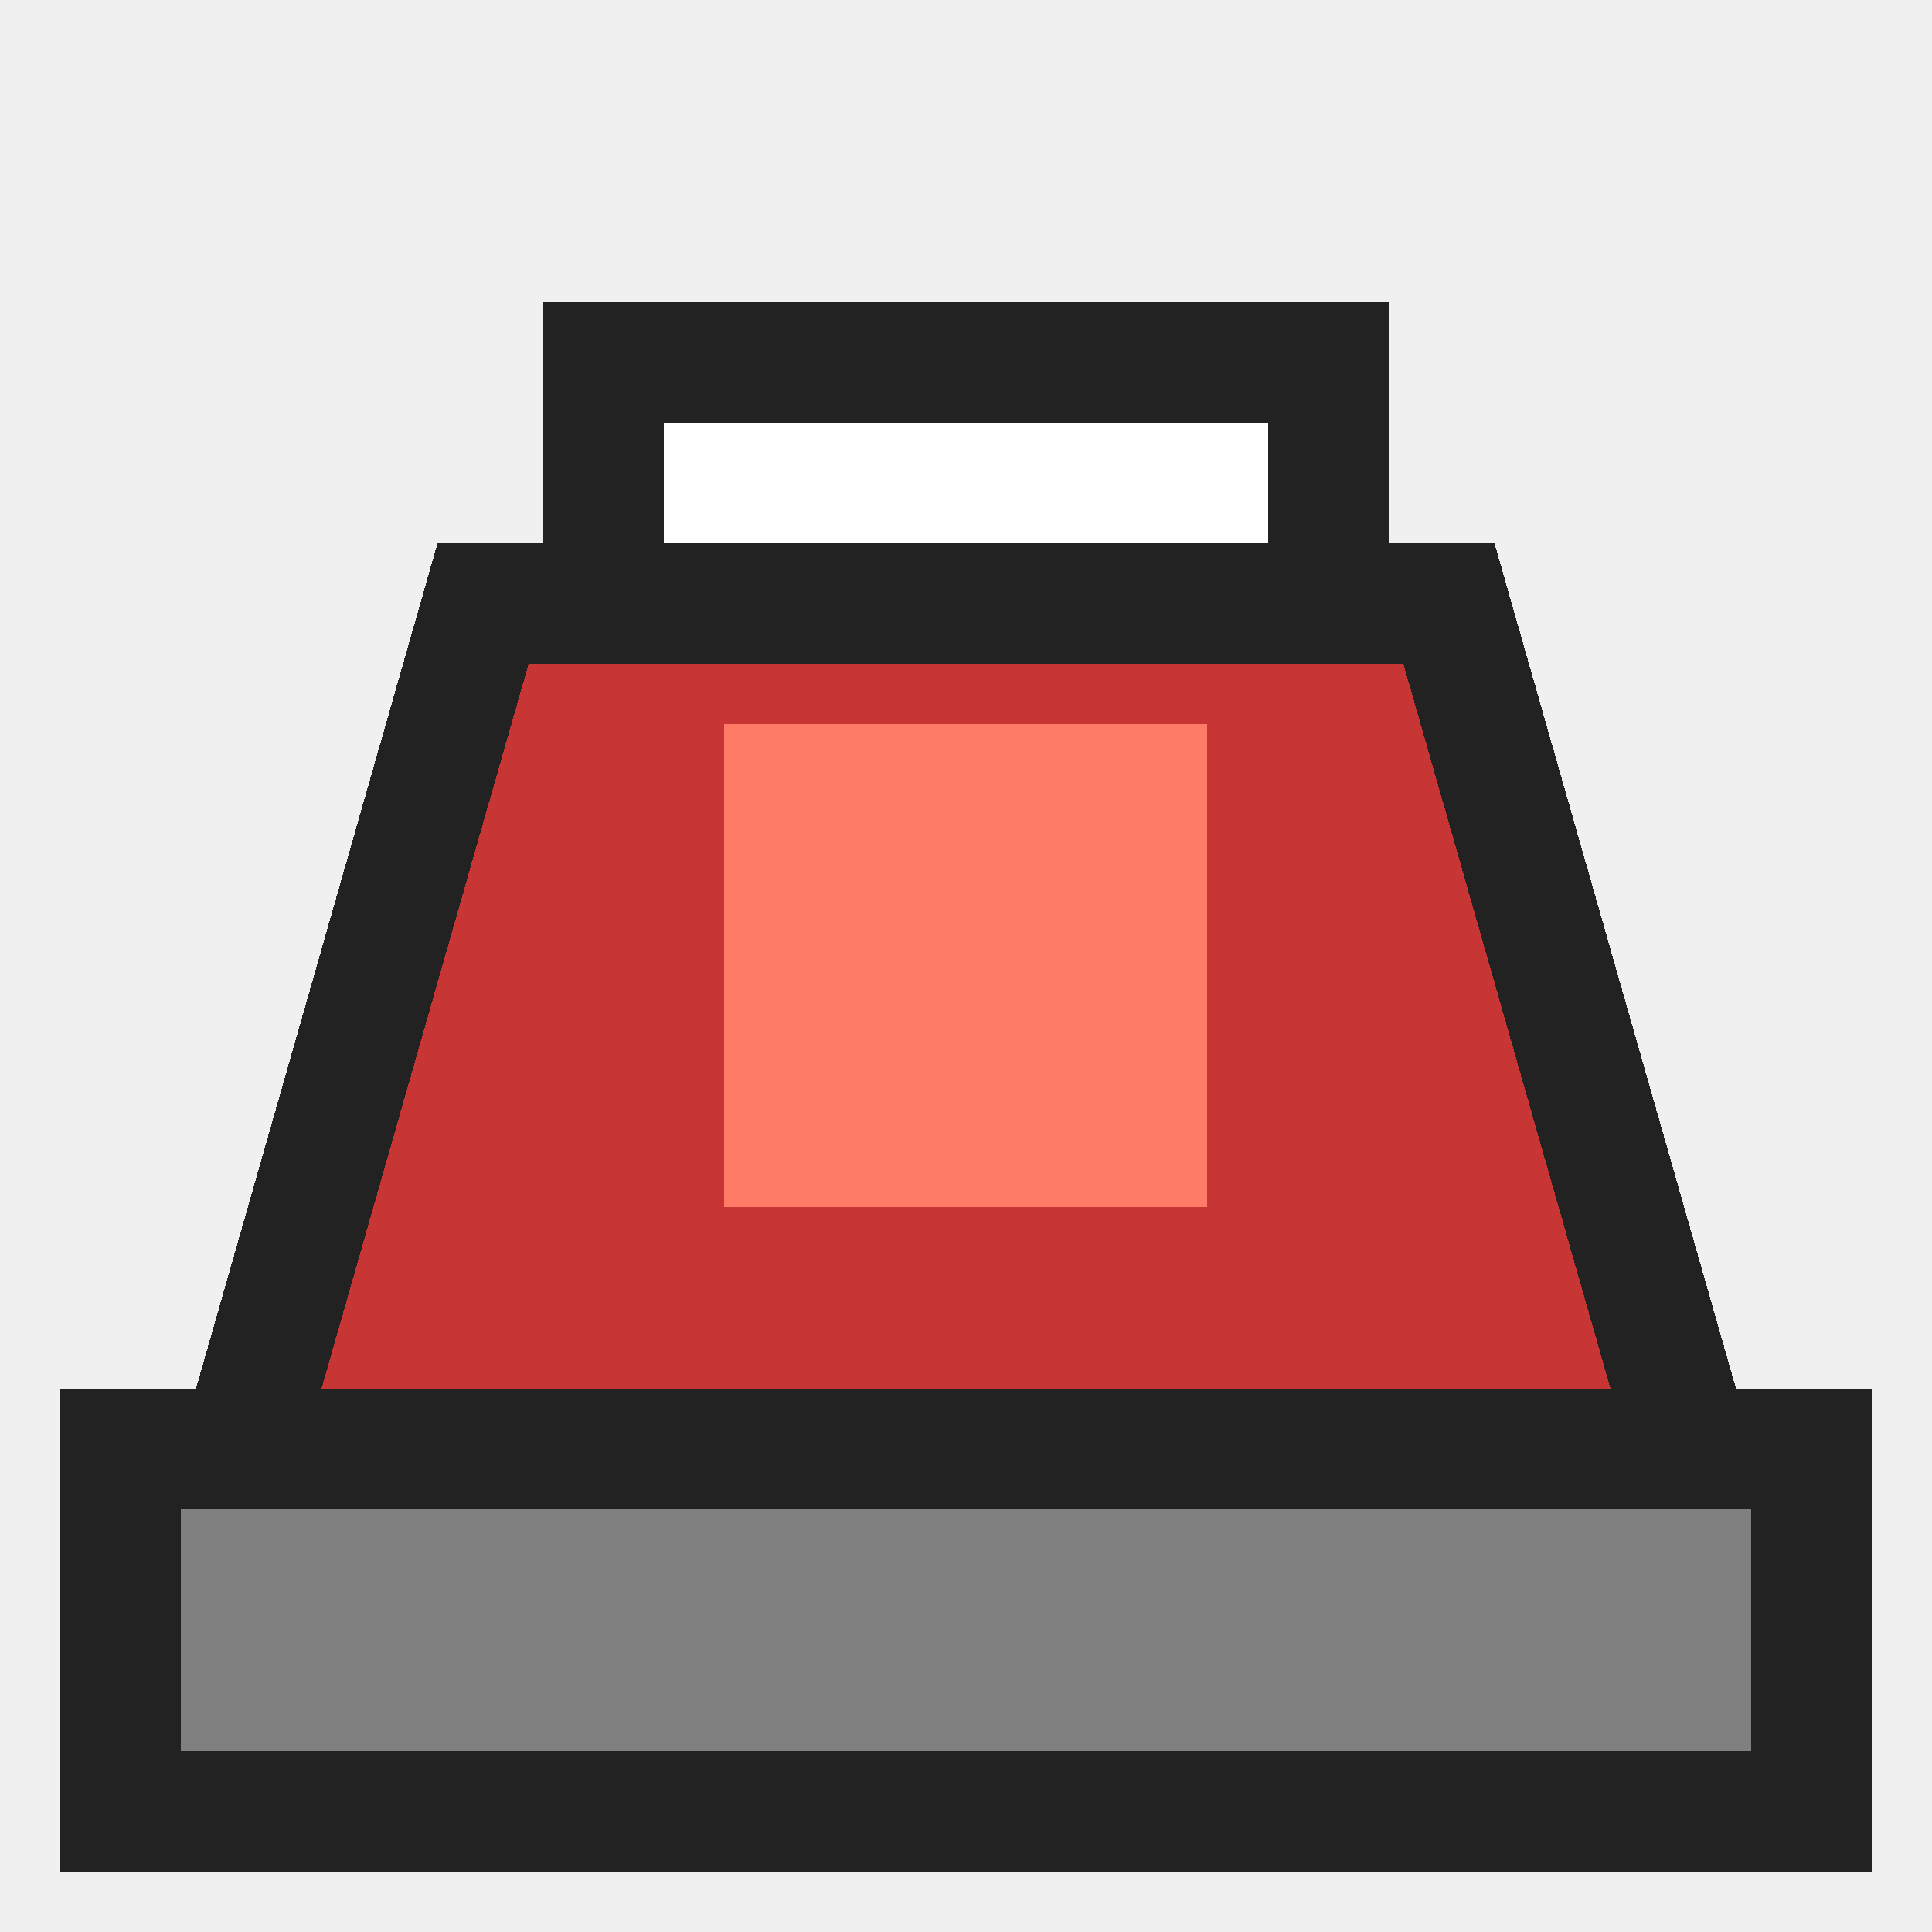
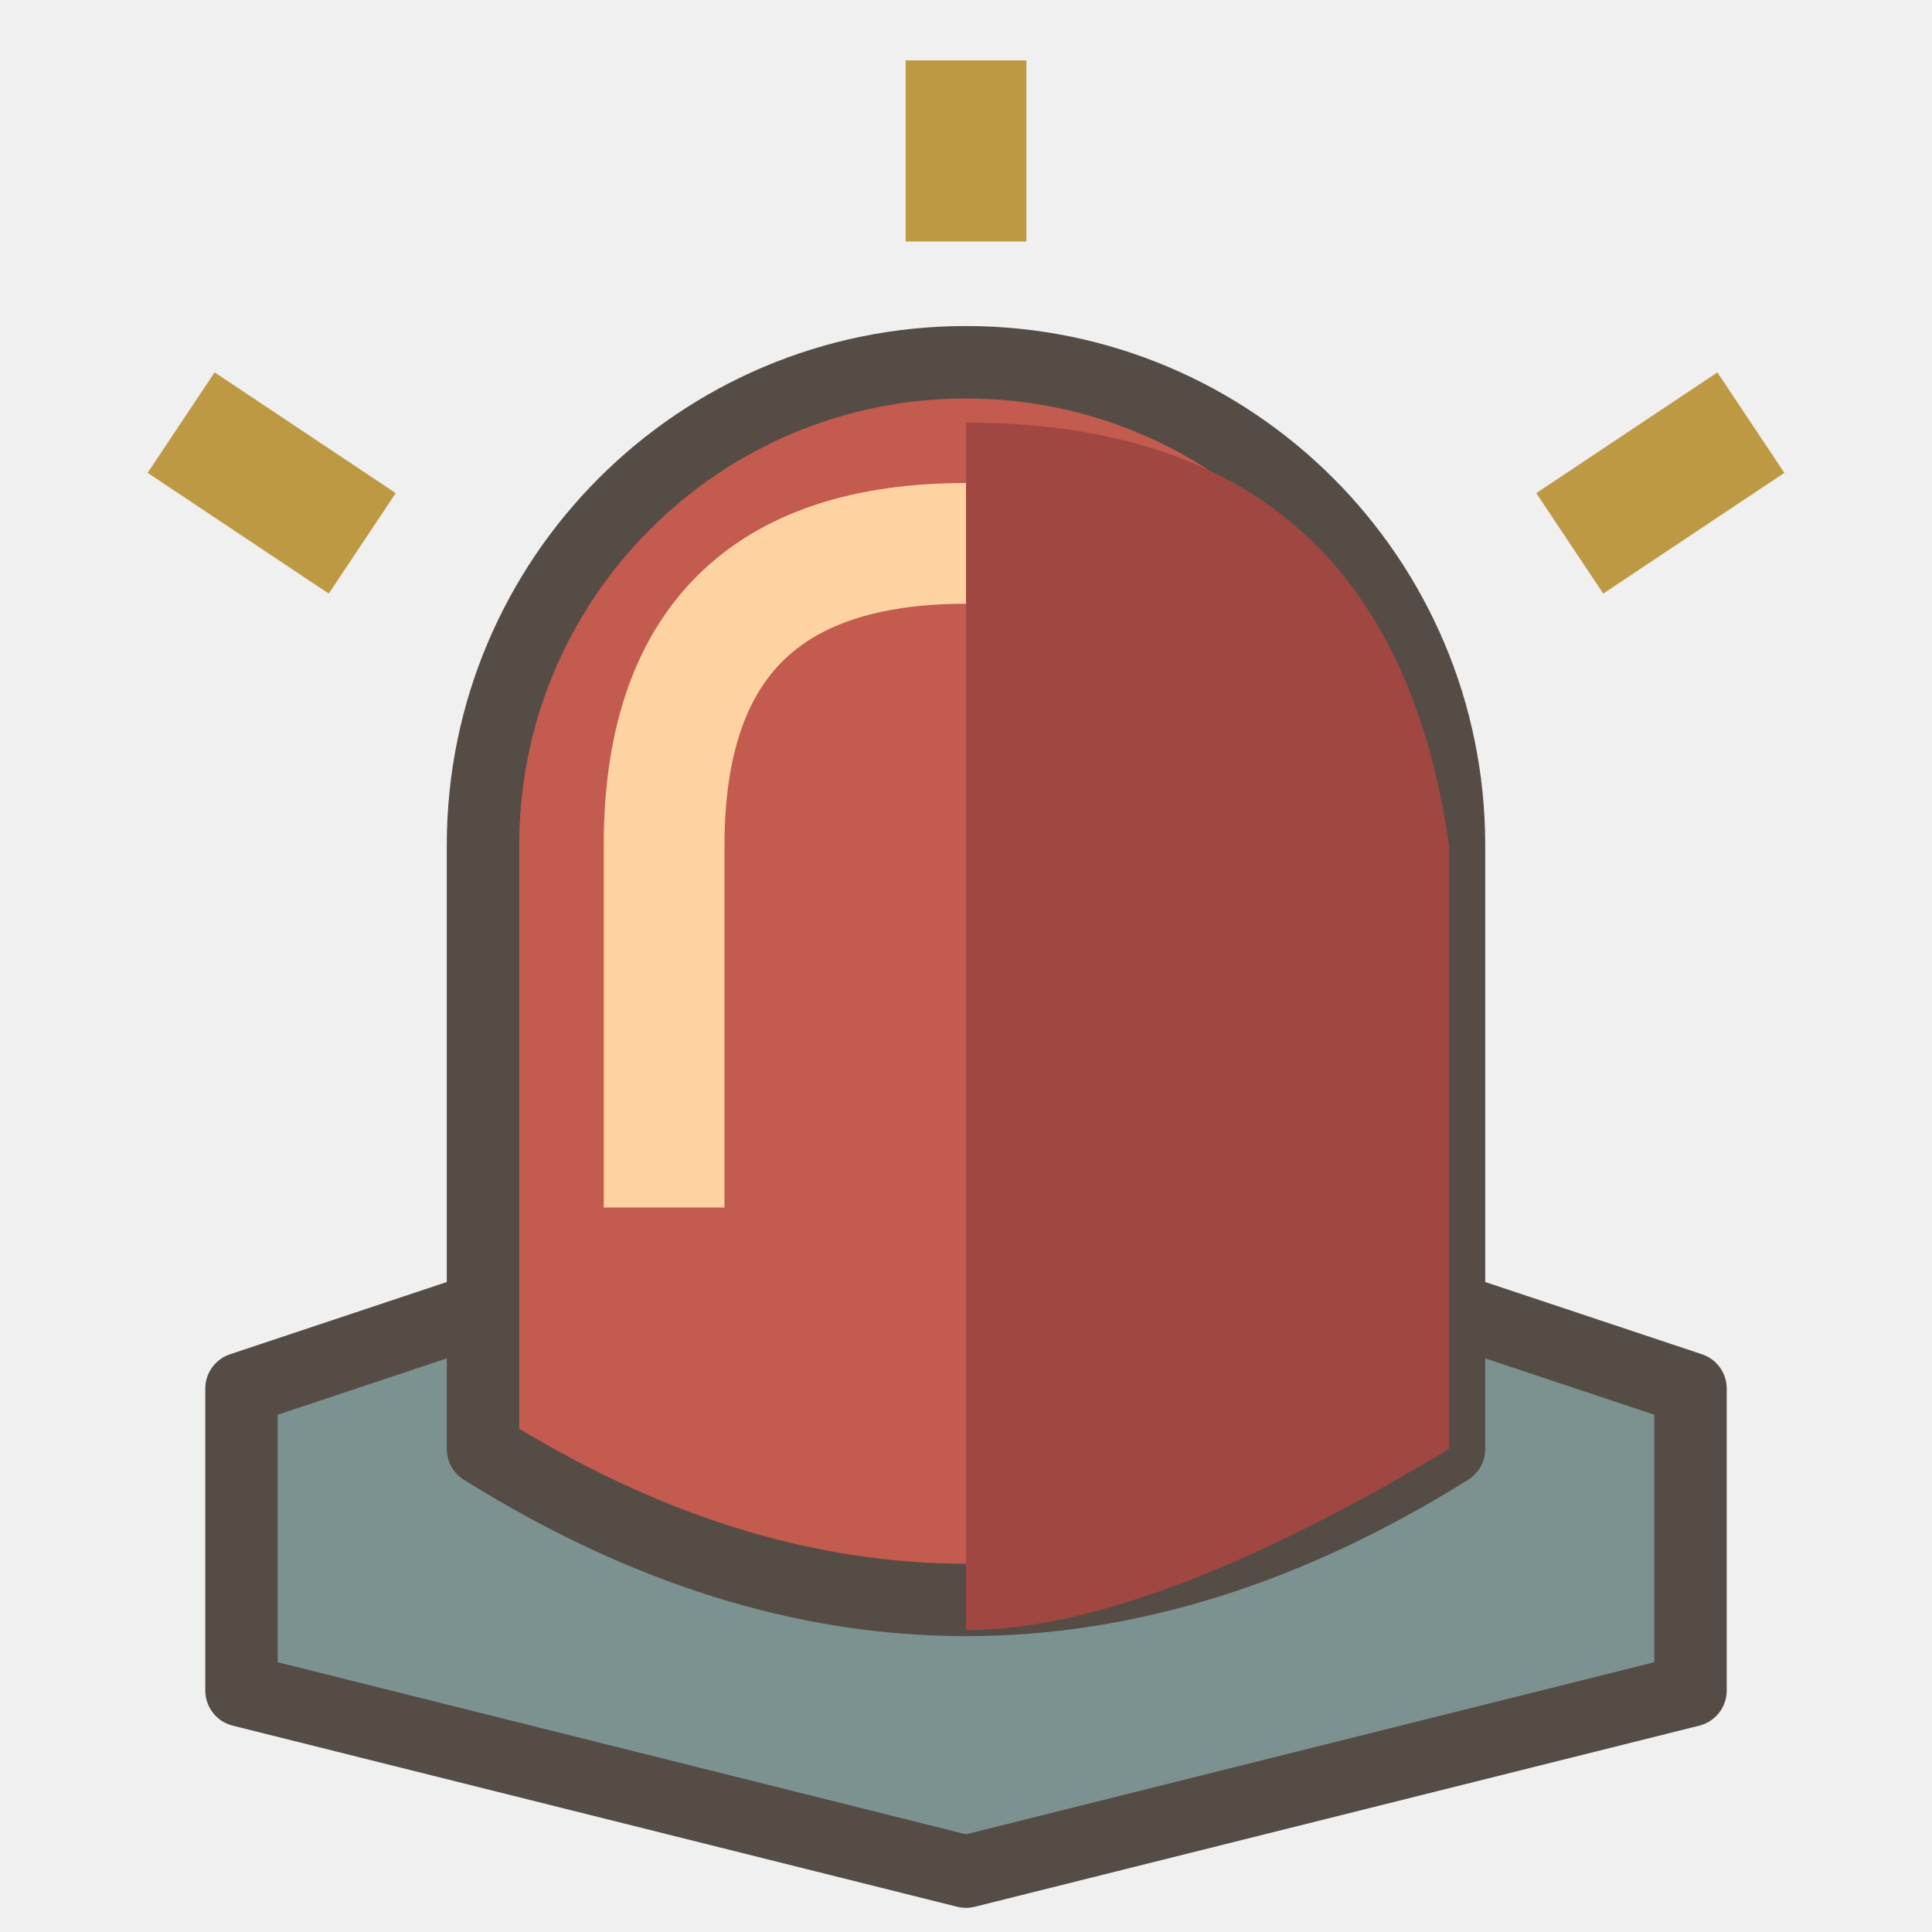
- <svg xmlns="http://www.w3.org/2000/svg" viewBox="0 0 16 16" shape-rendering="crispEdges">
-   <path d="M5 3h6v2H5z" fill="#fff" stroke="#222" />
-   <path d="M4 5h8l2 7H2z" fill="#c73535" stroke="#222" />
-   <path d="M6 6h4v4H6z" fill="#ff7b67" />
-   <path d="M1 12h14v3H1z" fill="#808080" stroke="#222" />
+ <svg xmlns="http://www.w3.org/2000/svg" viewBox="0 0 32 32">
+   <g stroke="#564c46" stroke-width="1.2" stroke-linejoin="round">
+     <path d="M4 23l12-4 12 4v5l-12 3-12-3z" fill="#7b9290" />
+     <path d="M8 24V14a8 8 0 0 1 16 0v10q-8 5-16 0z" fill="#c35b4f" />
+     <path d="M16 7q7 0 8 7v10q-5 3-8 3z" fill="#a04742" stroke="none" />
+     <path d="M11 20v-6q0-5 5-5" fill="none" stroke="#ffd2a1" stroke-width="2" />
+     <path d="M16 1v3M3 7l3 2m23-2-3 2" stroke="#be9944" stroke-width="2" />
+   </g>
</svg>
